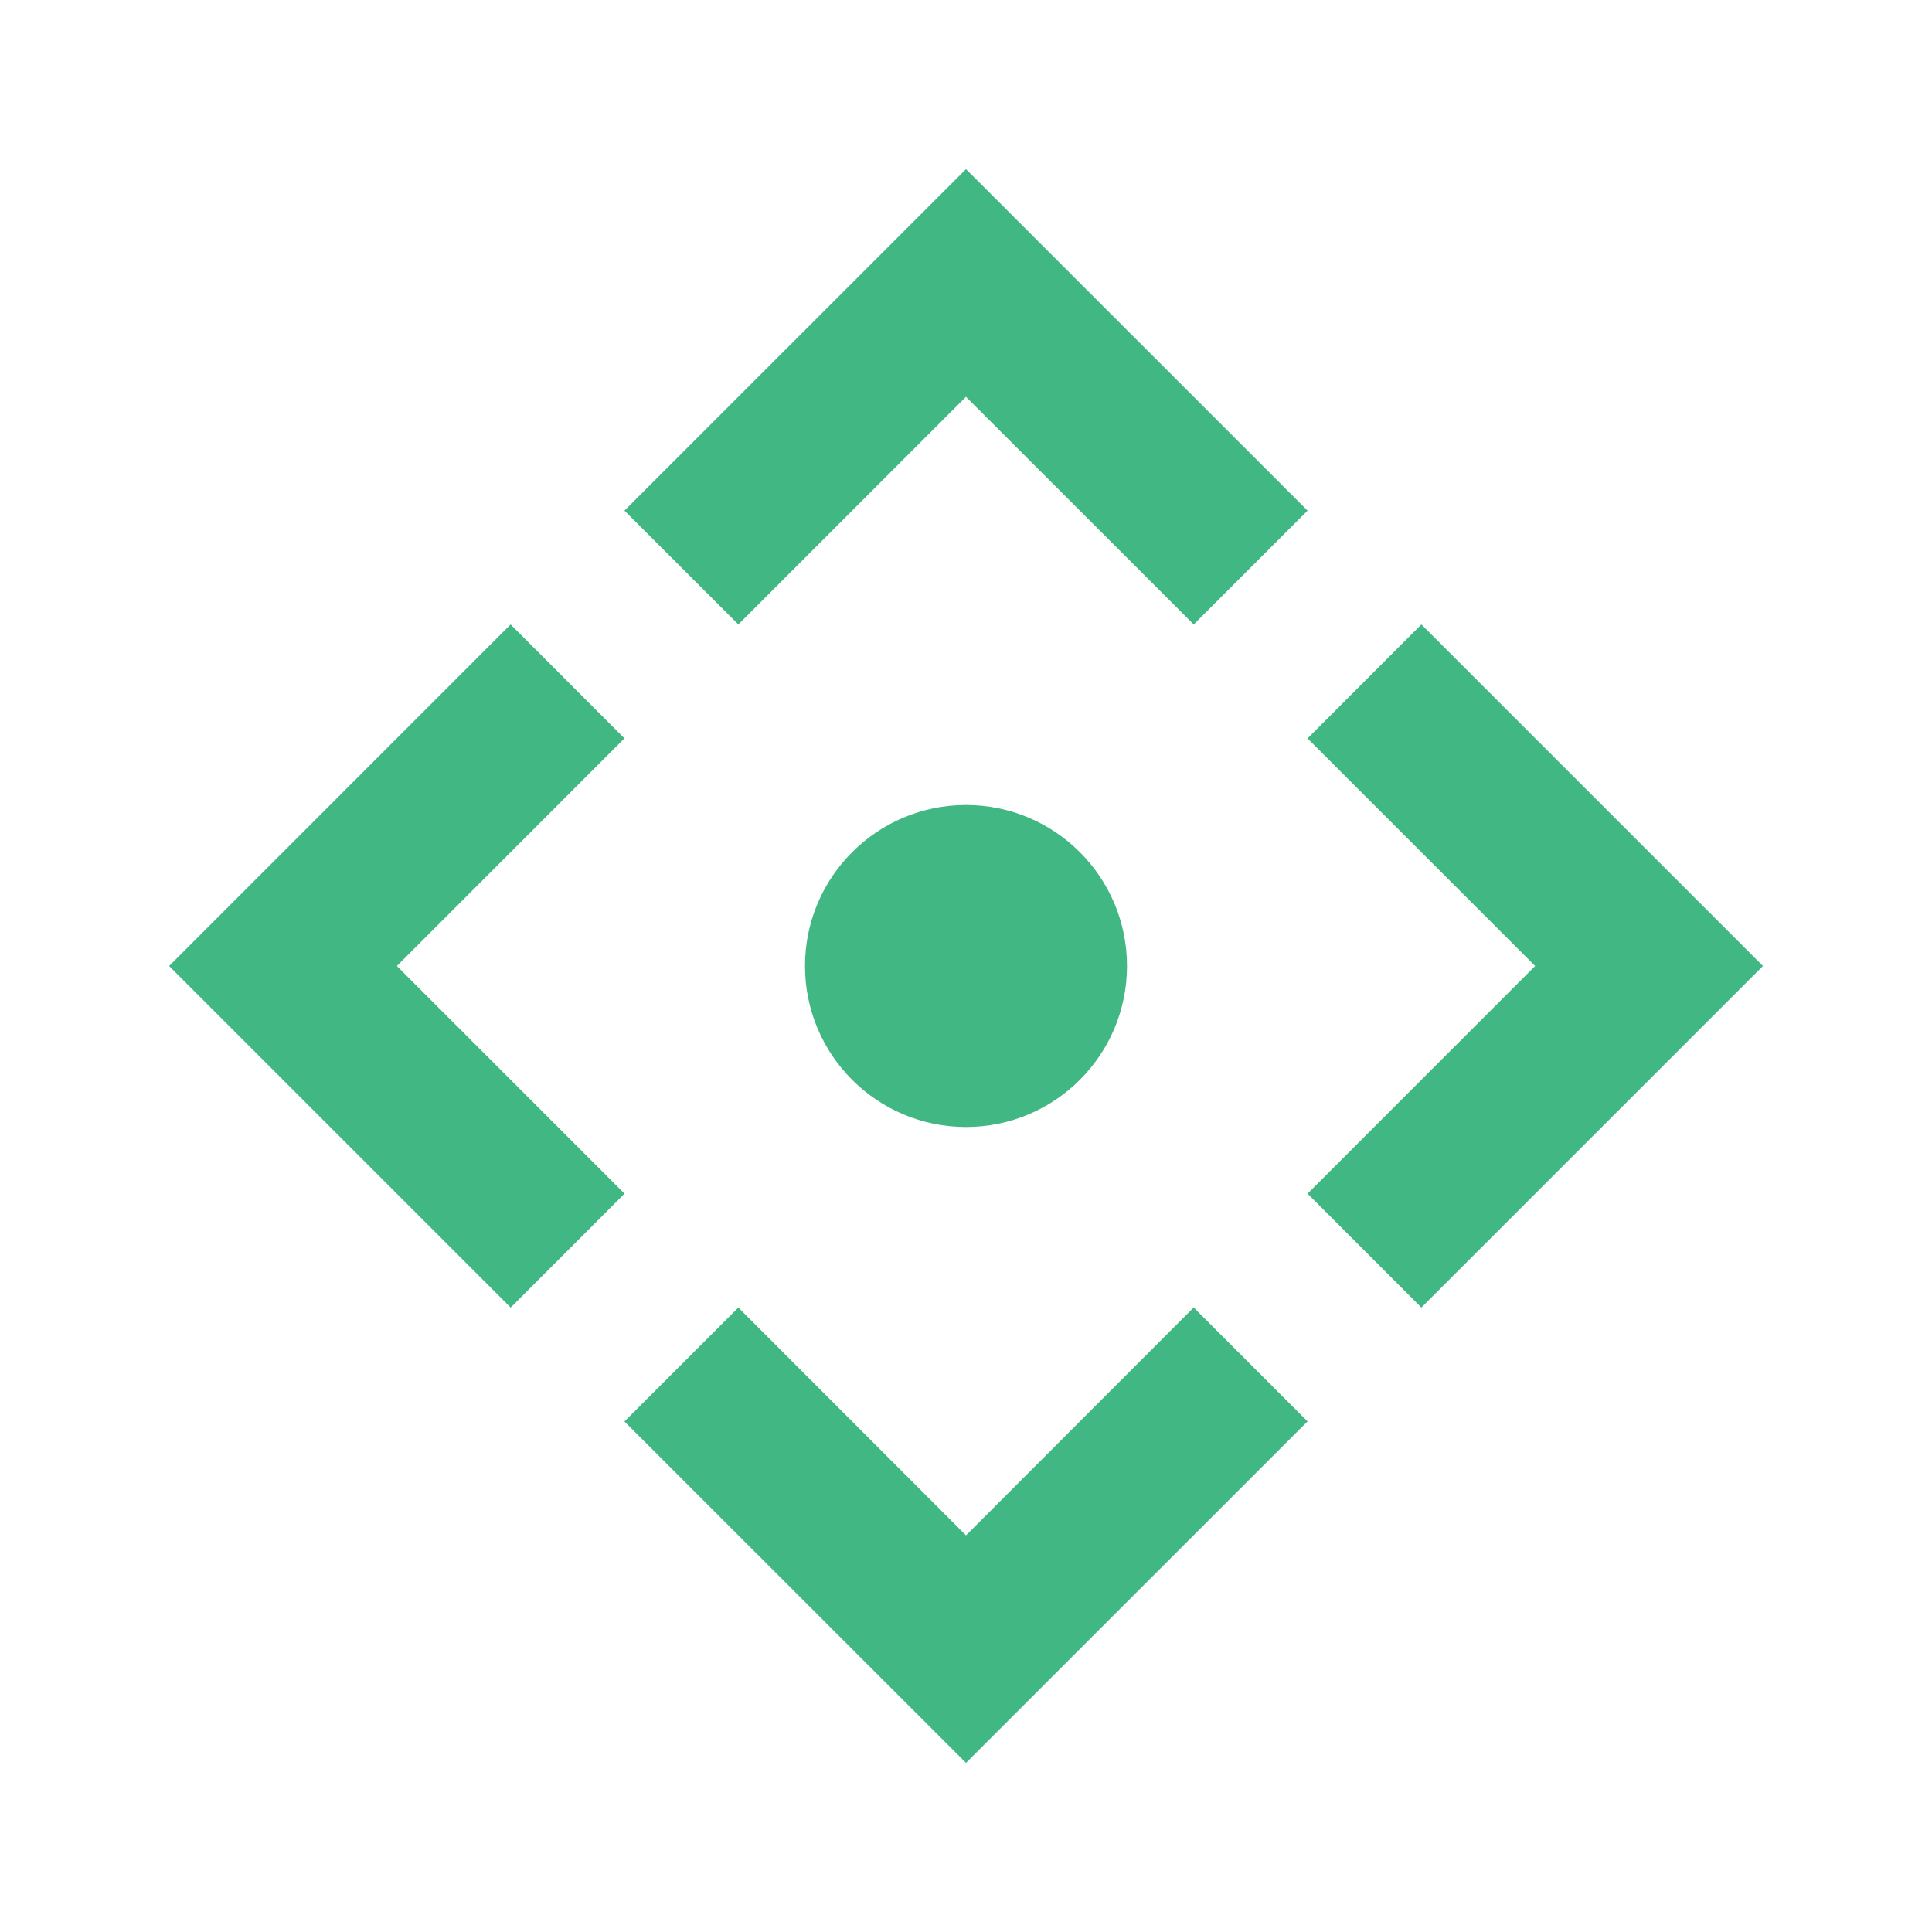
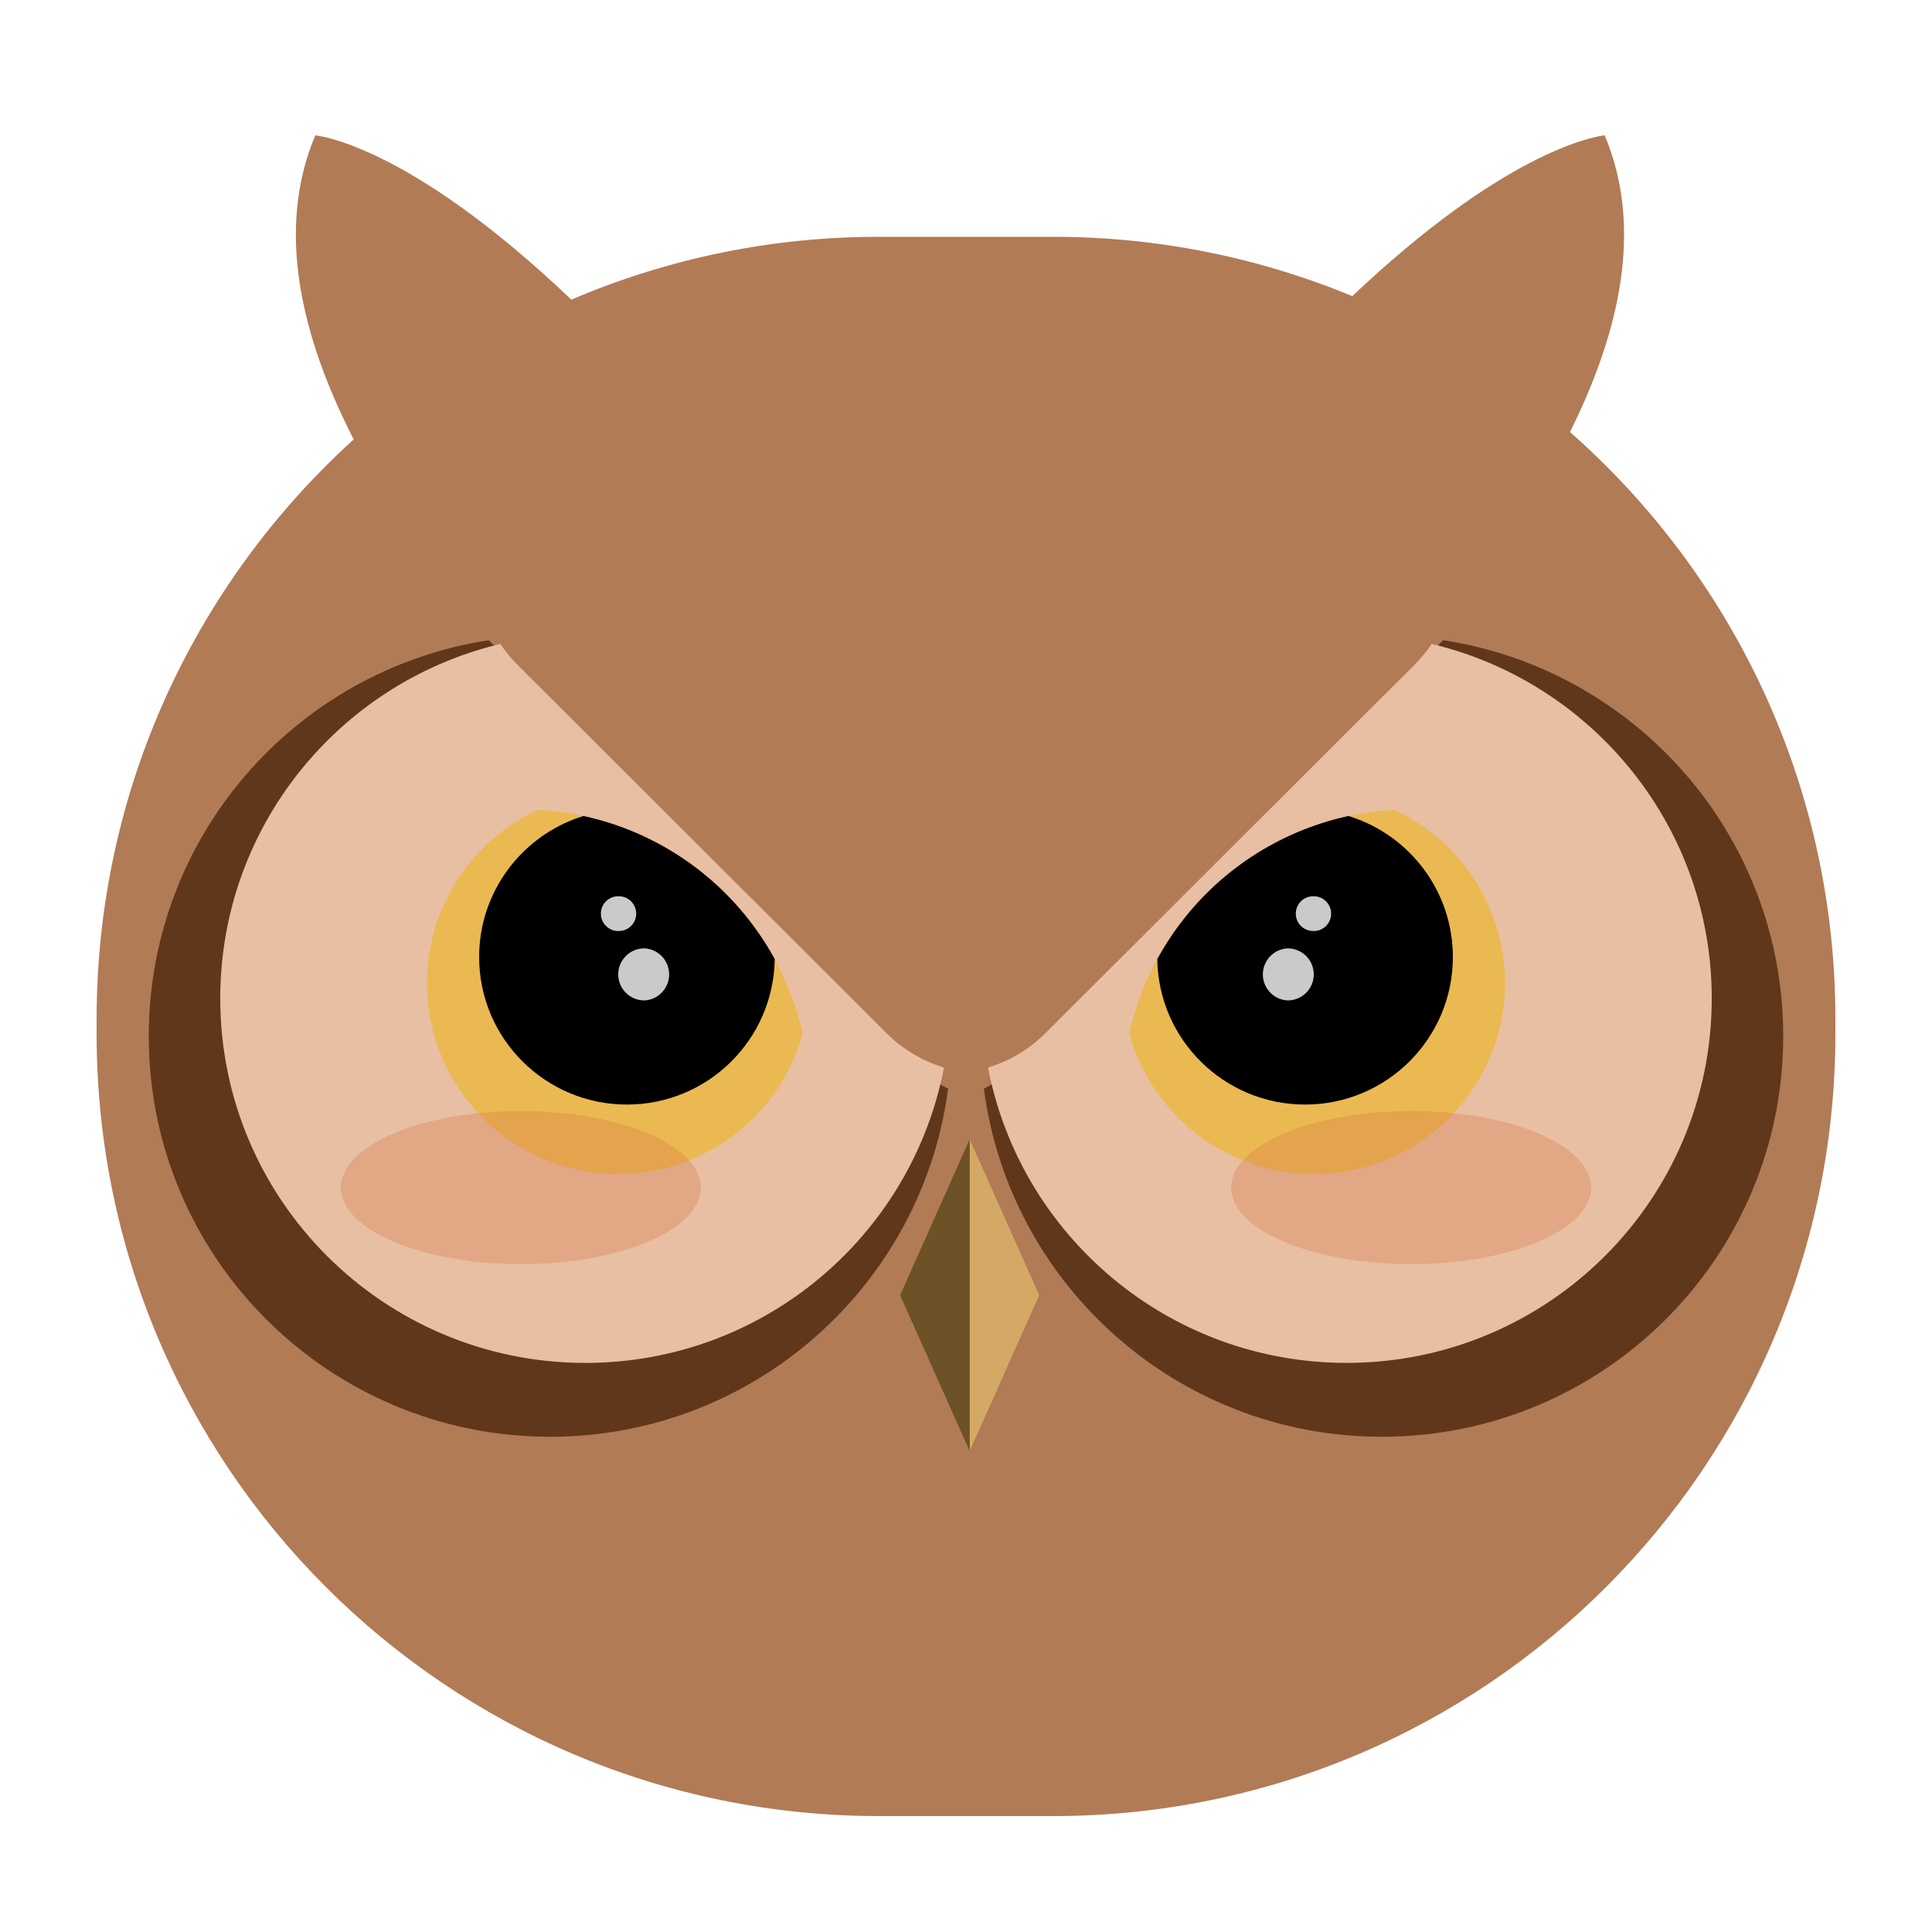
- <svg xmlns="http://www.w3.org/2000/svg" t="1638521263357" class="icon" viewBox="0 0 1024 1024" version="1.1" p-id="2585" width="200" height="200">
+ <svg xmlns="http://www.w3.org/2000/svg" t="1660116413406" class="icon" viewBox="0 0 1024 1024" version="1.1" p-id="1298" width="200" height="200">
  <defs>
-     <style type="text/css" />
+     <style type="text/css">@font-face { font-family: feedback-iconfont; src: url("//at.alicdn.com/t/font_1031158_u69w8yhxdu.woff2?t=1630033759944") format("woff2"), url("//at.alicdn.com/t/font_1031158_u69w8yhxdu.woff?t=1630033759944") format("woff"), url("//at.alicdn.com/t/font_1031158_u69w8yhxdu.ttf?t=1630033759944") format("truetype"); }
+ </style>
  </defs>
-   <path d="M597.333 512a85.333 85.333 0 1 1-170.667 0 85.333 85.333 0 0 1 170.667 0z" p-id="2586" fill="#41b883" />
-   <path d="M512 210.304L391.339 330.965 330.965 270.635 512 89.643l181.035 180.992-60.331 60.331L512 210.347z m181.035 181.035l60.331-60.373L934.4 512l-181.035 181.035-60.331-60.373L813.653 512l-120.661-120.661z m-60.331 301.653L512 813.781l-120.661-120.747-60.373 60.373L512 934.357l181.035-180.992-60.331-60.331z m-362.069 0L89.643 512l180.992-181.035 60.331 60.373L210.347 512l120.661 120.661-60.331 60.373z" p-id="2587" fill="#41b883" />
+   <path d="M850.493 71.68c18.33 43.479 12.206 95.908-18.371 157.286C918.374 304.947 972.8 416.256 972.8 540.242v7.598C972.8 776.888 787.128 962.56 558.08 962.56h-92.16C236.872 962.56 51.2 776.888 51.2 547.84v-7.598c0-121.856 52.562-231.455 136.264-307.333C155.187 169.83 148.408 116.091 167.117 71.68c-0.492 0.236 47.493 3 135.711 87.142A413.327 413.327 0 0 1 465.92 125.522h92.16a413.481 413.481 0 0 1 158.659 31.437c79.944-75.663 126.331-84.081 132.936-85.135l0.553-0.082c0.205-0.031 0.287-0.051 0.266-0.061z" fill="#B17B56" p-id="1299" />
+   <path d="M259.062 339.333L483.359 563.2a73.656 73.656 0 0 0 19.159 13.804c-13.64 104.12-102.881 184.515-210.924 184.515-117.494 0-212.746-95.068-212.746-212.337 0-106.22 78.162-194.232 180.214-209.859z m505.876 0L540.641 563.2a73.656 73.656 0 0 1-19.159 13.804c13.64 104.12 102.881 184.515 210.924 184.515 117.494 0 212.746-95.068 212.746-212.337 0-106.22-78.162-194.232-180.214-209.859z" fill="#61371B" p-id="1300" />
+   <path d="M265.196 341.32c2.642 3.942 5.704 7.68 9.196 11.162l195.4 195.021a73.411 73.411 0 0 0 30.536 18.33c-17.142 89.16-95.713 156.539-190.054 156.539-106.885 0-193.536-86.487-193.536-193.167 0-90.45 62.28-166.369 146.381-187.392z" fill="#E8BFA2" p-id="1301" />
+   <path d="M284.948 429.261c69.079 3.564 125.972 53.135 140.513 118.6A101.386 101.386 0 0 1 327.68 622.223c-55.992 0-101.376-45.292-101.376-101.171a101.171 101.171 0 0 1 56.453-90.726z" fill="#EDB41E" opacity=".603" p-id="1302" />
+   <path d="M309.289 432.497a152.279 152.279 0 0 1 101.325 75.837c-0.584 42.68-35.43 77.107-78.326 77.107-43.264 0-78.336-35.021-78.336-78.193 0-34.714 22.671-64.143 54.036-74.342z" fill="#000000" p-id="1303" />
+   <path d="M341.504 530.248a13.814 13.814 0 0 0 0-27.597c-7.639 0-13.824 6.175-13.824 13.793 0 7.629 6.185 13.804 13.824 13.804zM327.68 493.455a9.216 9.216 0 1 0 0.02-18.422A9.216 9.216 0 0 0 327.68 493.466z" fill="#CACACA" p-id="1304" />
+   <path d="M758.804 341.32c-2.642 3.942-5.704 7.68-9.196 11.162L554.209 547.492a73.411 73.411 0 0 1-30.536 18.33c17.142 89.16 95.713 156.539 190.054 156.539 106.885 0 193.536-86.487 193.536-193.167 0-90.45-62.28-166.369-146.381-187.392z" fill="#E8BFA2" p-id="1305" />
+   <path d="M739.052 429.261c-69.079 3.564-125.972 53.135-140.513 118.6A101.386 101.386 0 0 0 696.32 622.223c55.992 0 101.376-45.292 101.376-101.171a101.171 101.171 0 0 0-56.453-90.726z" fill="#EDB41E" opacity=".603" p-id="1306" />
+   <path d="M714.711 432.497a152.279 152.279 0 0 0-101.325 75.837c0.584 42.68 35.43 77.107 78.326 77.107 43.264 0 78.336-35.021 78.336-78.193 0-34.714-22.671-64.143-54.036-74.342z" fill="#000000" p-id="1307" />
+   <path d="M682.496 530.248a13.814 13.814 0 0 1 0-27.597c7.639 0 13.824 6.175 13.824 13.793 0 7.629-6.185 13.804-13.824 13.804zM696.32 493.455a9.216 9.216 0 1 1-0.02-18.422A9.216 9.216 0 0 1 696.32 493.466z" fill="#CACACA" p-id="1308" />
+   <path d="M513.946 603.832v165.284l36.864-82.637z" fill="#D4A865" p-id="1309" />
+   <path d="M513.946 603.832v165.284l-36.864-82.637z" fill="#6D5127" p-id="1310" />
+   <path d="M747.95 670.024c52.675 0 95.375-18.166 95.375-40.571s-42.701-40.571-95.375-40.571c-52.685 0-95.386 18.166-95.386 40.571s42.701 40.571 95.386 40.571z m-471.9 0c52.685 0 95.386-18.166 95.386-40.571s-42.701-40.571-95.386-40.571c-52.675 0-95.375 18.166-95.375 40.571s42.701 40.571 95.375 40.571z" fill="#D36F3E" fill-opacity=".3" p-id="1311" />
</svg>
